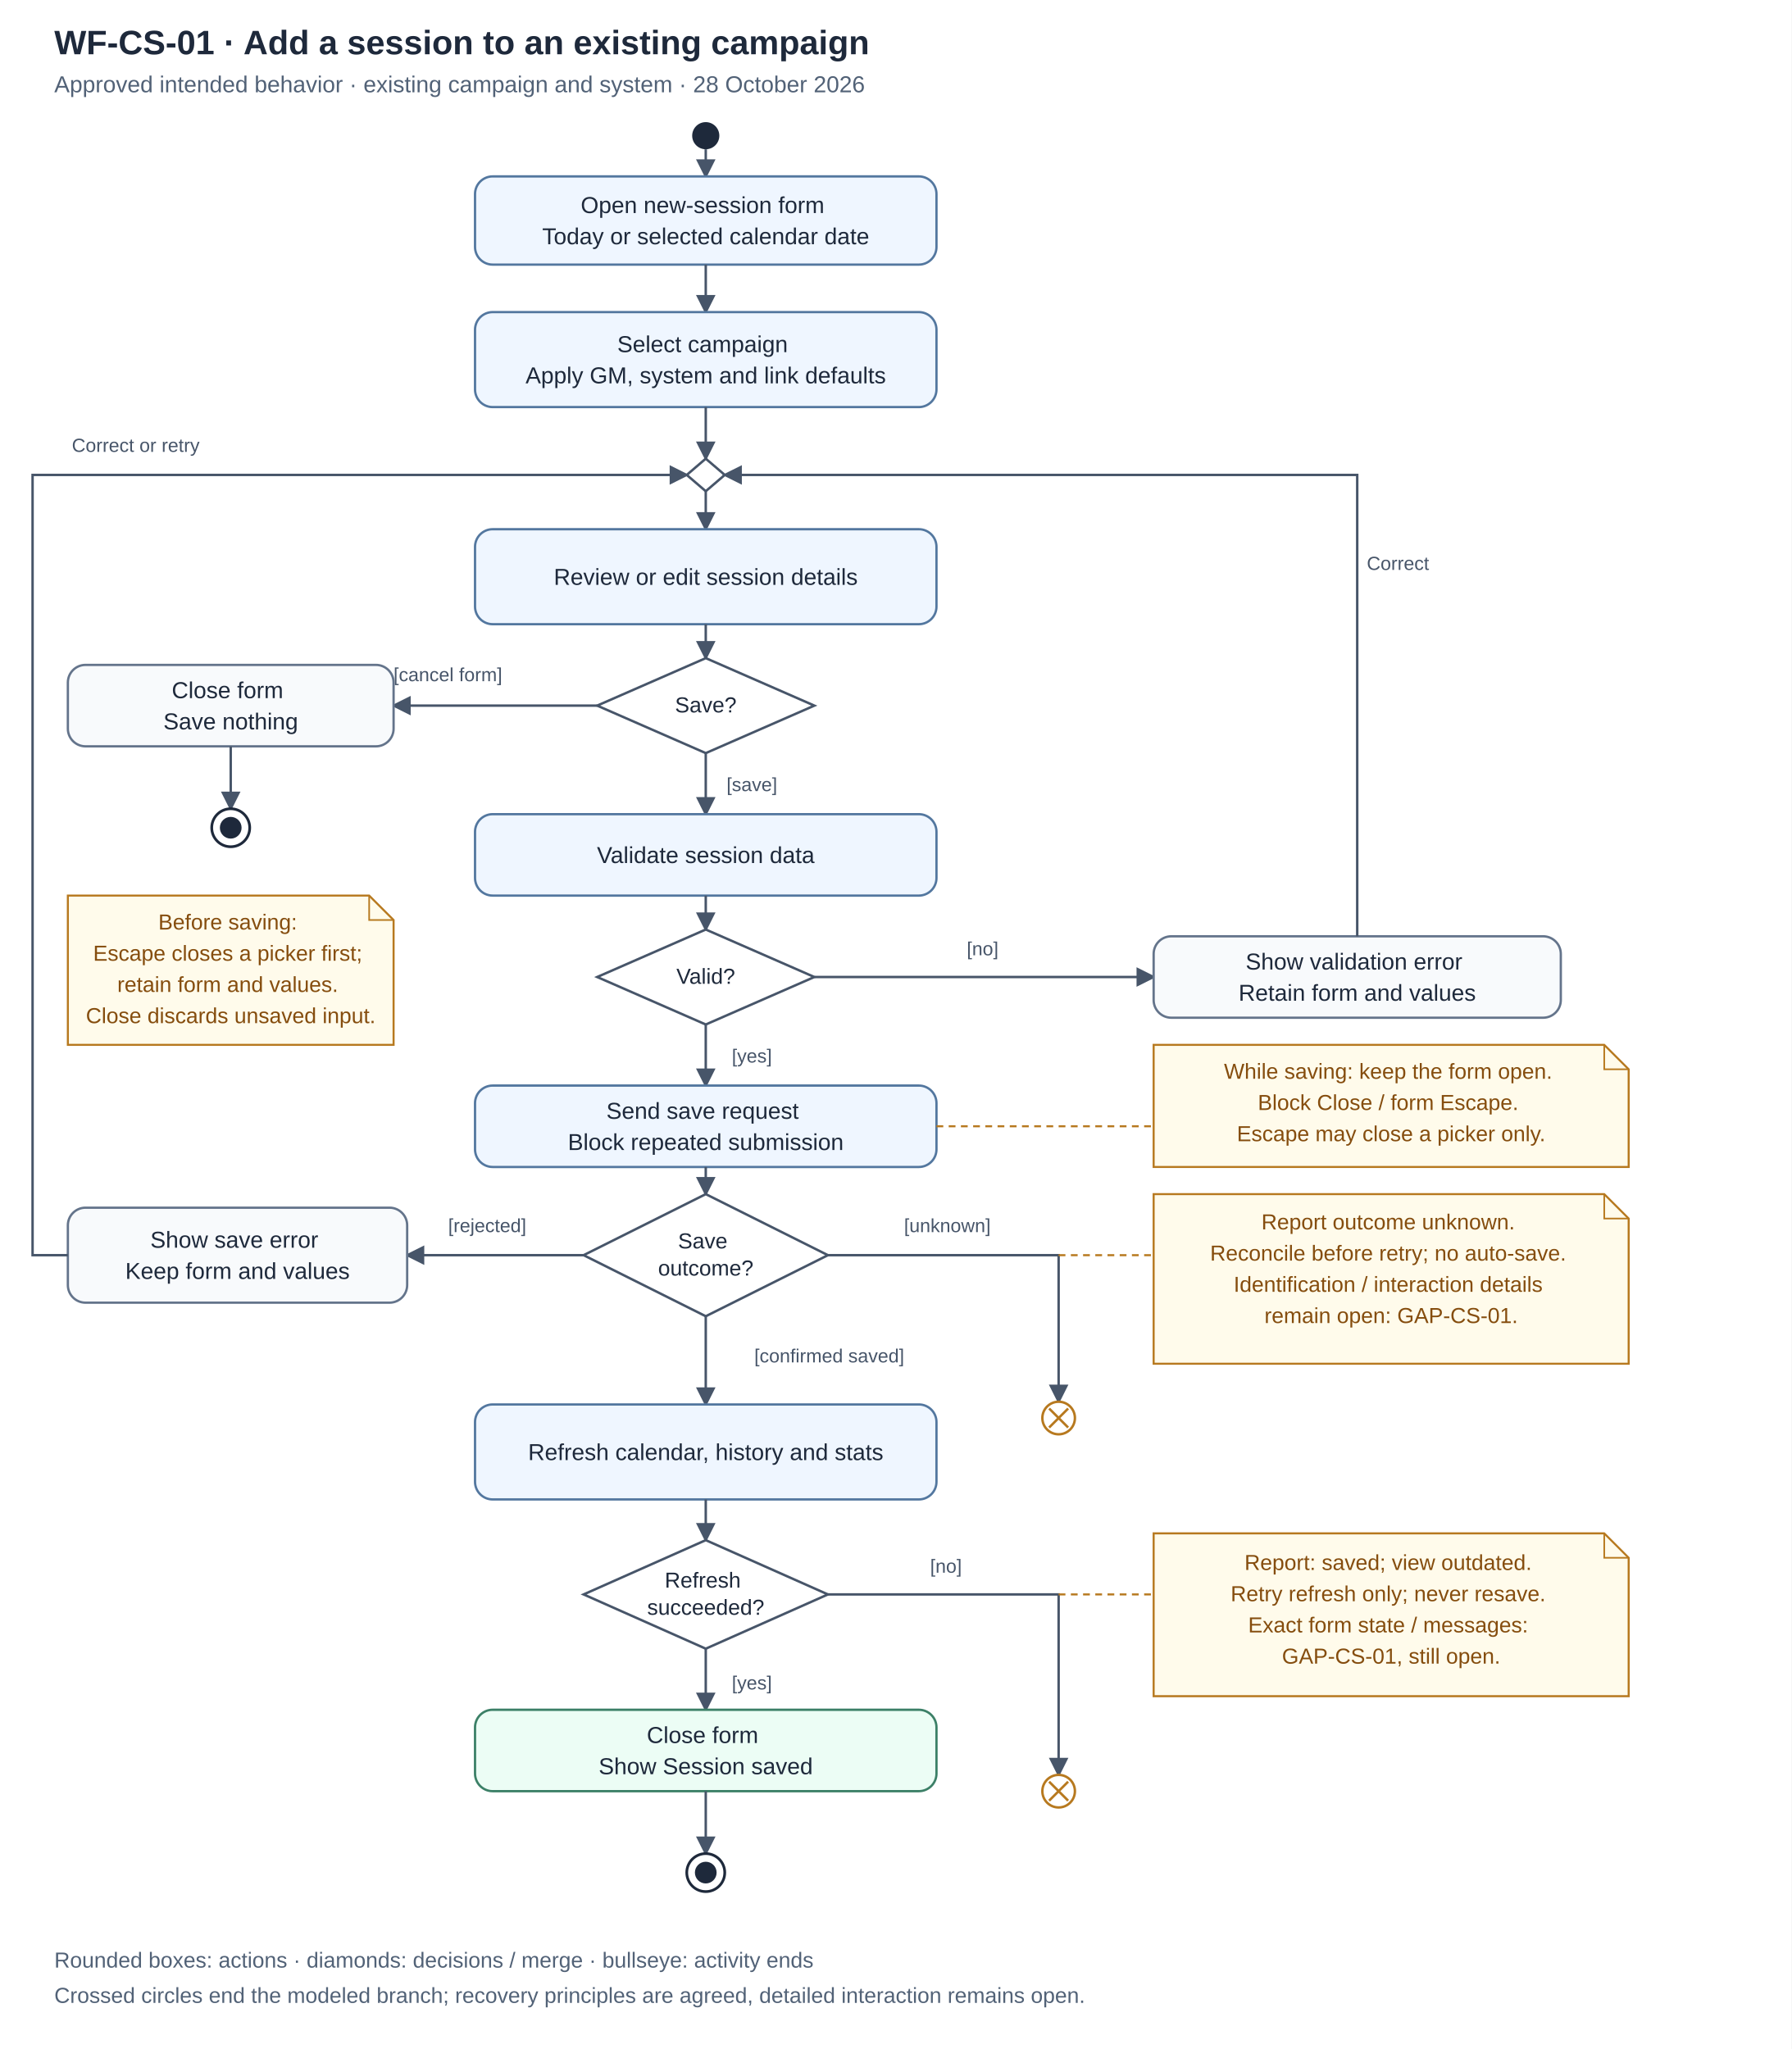
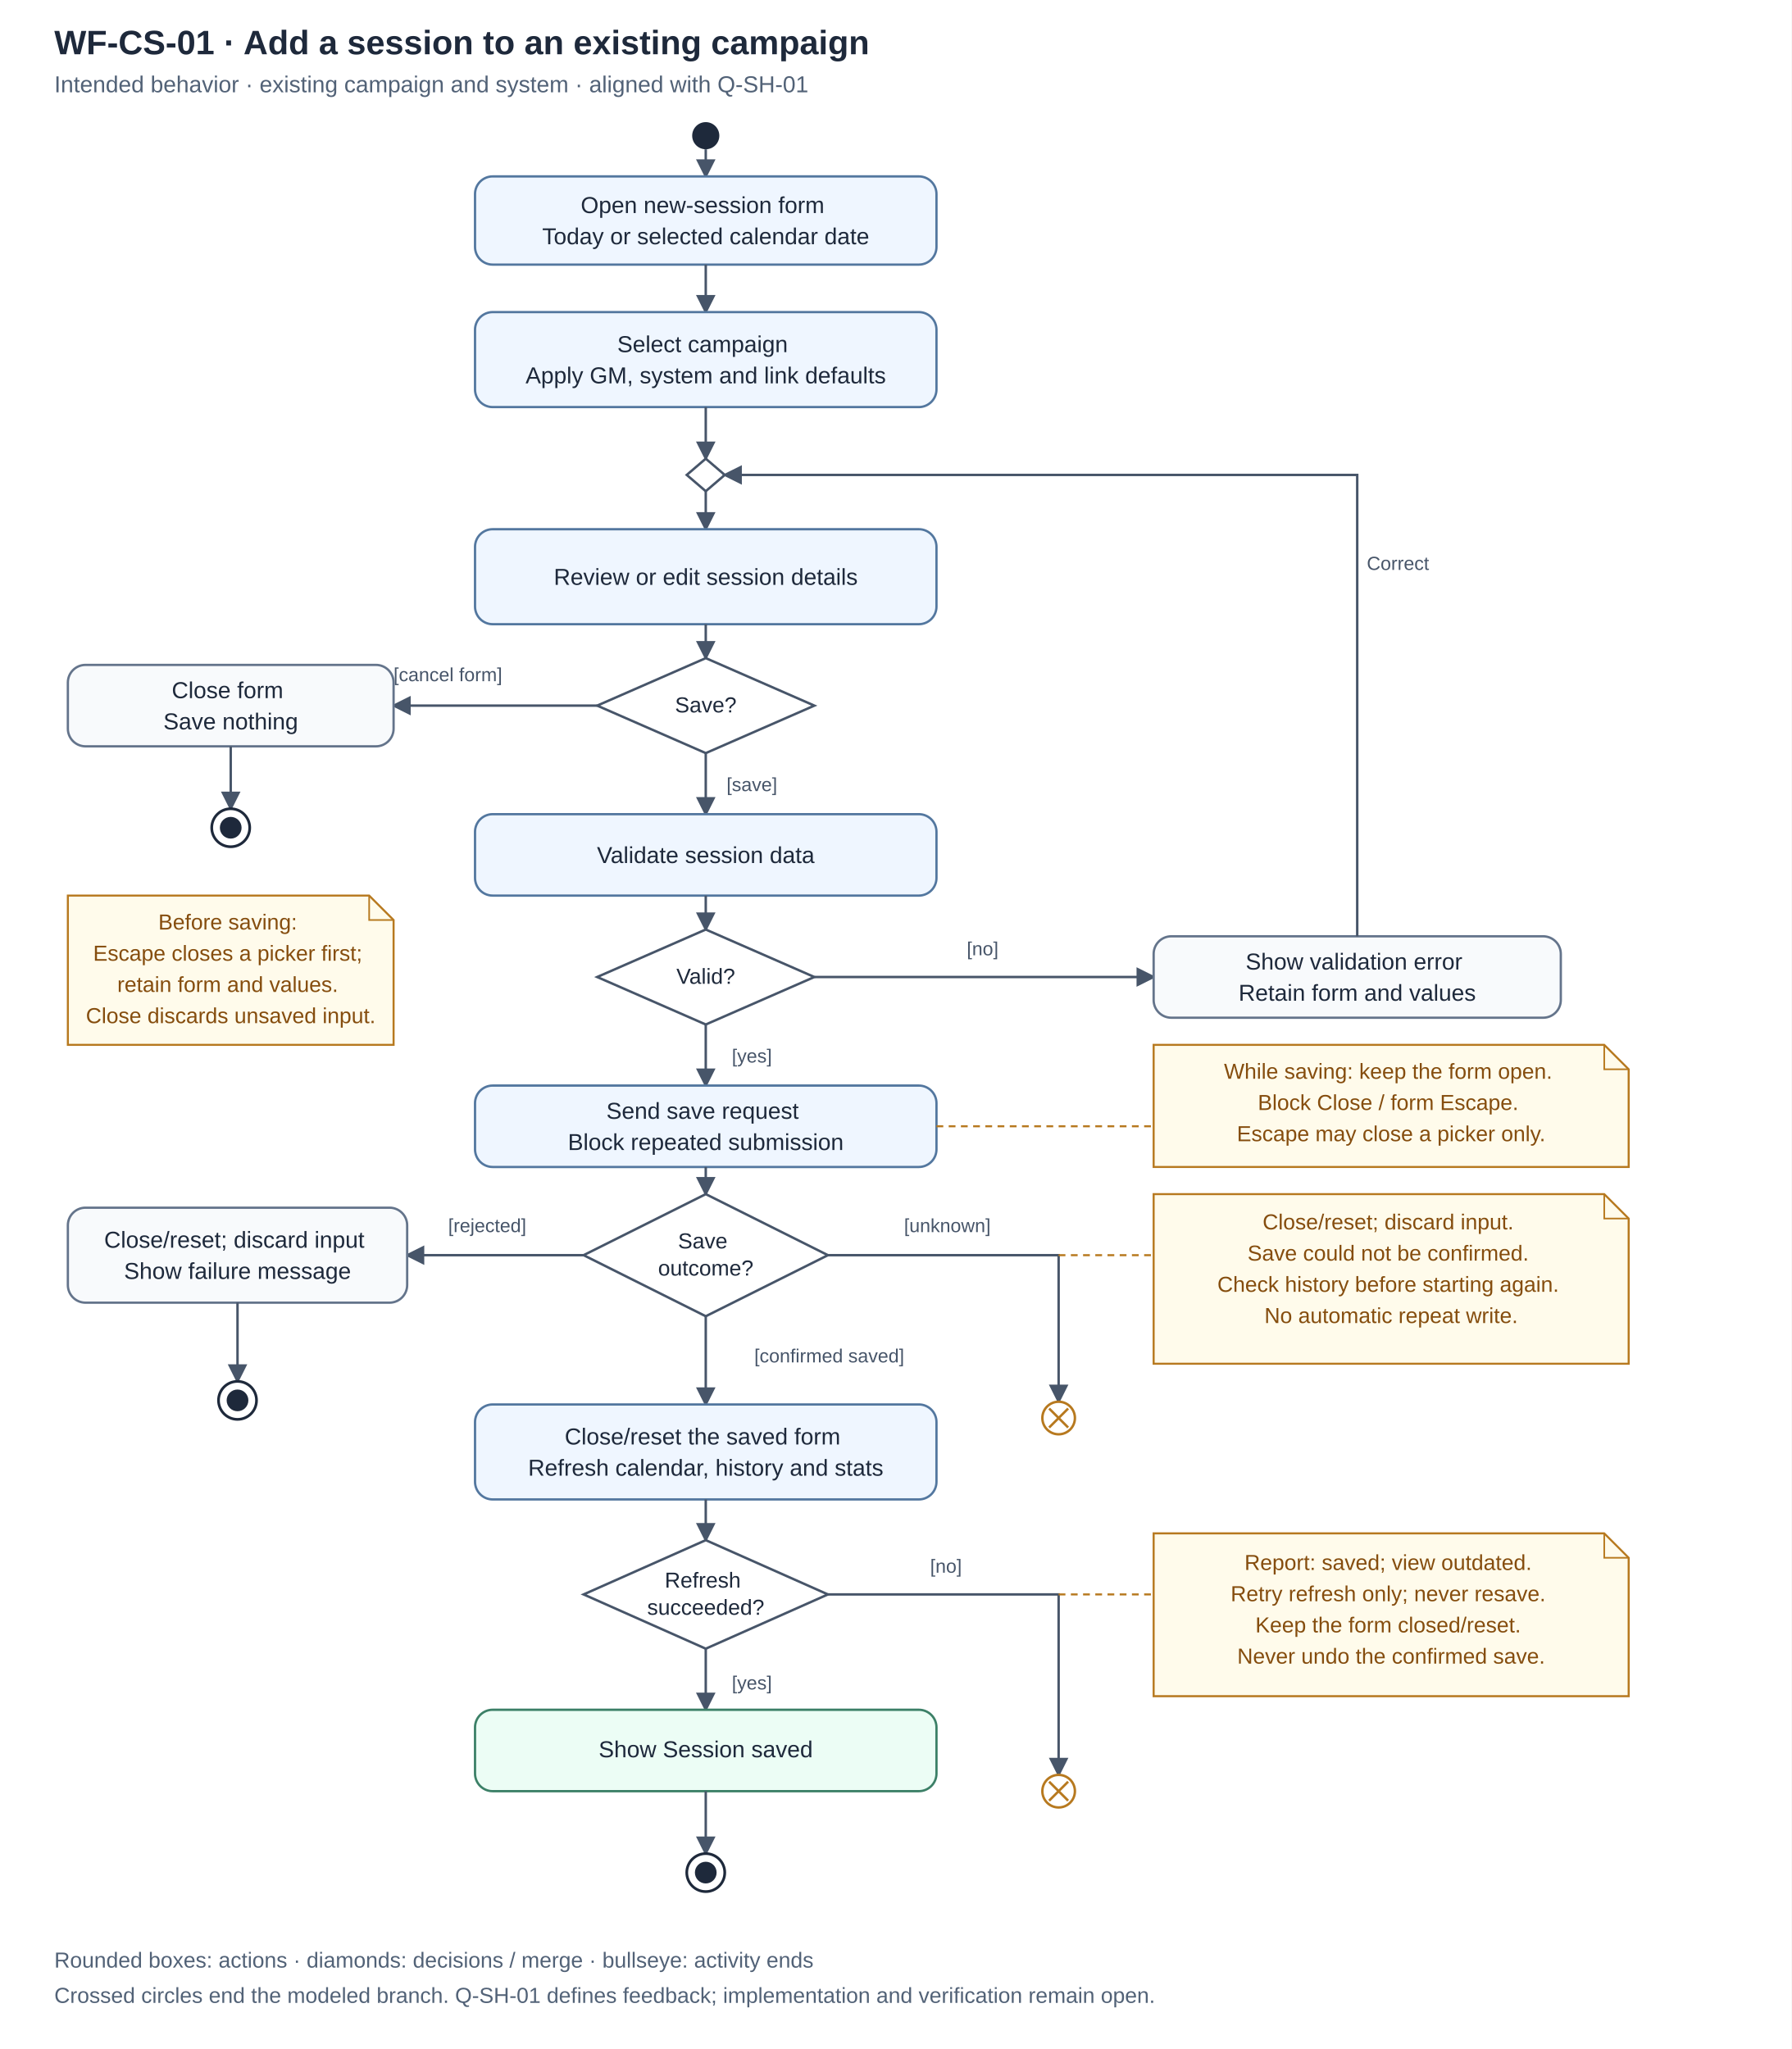
<svg xmlns="http://www.w3.org/2000/svg" width="1320" height="1510" viewBox="0 0 1320 1510" role="img" aria-labelledby="diagram-title diagram-description">
  <defs>
    <marker id="arrow" markerWidth="8" markerHeight="8" refX="7" refY="4" orient="auto">
      <path d="M0 0 L8 4 L0 8 Z" fill="#475569" />
    </marker>
  </defs>
  <style>
text{font-family:'Segoe UI',Arial,sans-serif;fill:#1e293b}
.title{font-size:25px;font-weight:650;text-anchor:start}
.subtitle{font-size:17px;fill:#526277;text-anchor:start}
.node-text{font-size:17px;text-anchor:middle}
.decision-text{font-size:16px;text-anchor:middle}
.guard{font-size:14px;text-anchor:middle;fill:#475569}
.footer{font-size:16px;text-anchor:start;fill:#526277}
.note-text{font-size:16px;text-anchor:middle;fill:#854d0e}
.action{fill:#eff6ff;stroke:#53779f;stroke-width:1.7}
.secondary{fill:#f8fafc;stroke:#64748b;stroke-width:1.7}
.success{fill:#ecfdf5;stroke:#3c8067;stroke-width:1.7}
.decision,.merge{fill:#fff;stroke:#475569;stroke-width:1.8}
.flow{fill:none;stroke:#475569;stroke-width:1.8;marker-end:url(#arrow)}
.association{fill:none;stroke:#b7791f;stroke-width:1.5;stroke-dasharray:5 4}
.note{fill:#fffbeb;stroke:#b7791f;stroke-width:1.5}
.note-fold{fill:none;stroke:#b7791f;stroke-width:1.2}
.start,.final-inner{fill:#1e293b}
.final-outer{fill:#fff;stroke:#1e293b;stroke-width:2}
.flow-final{fill:#fff;stroke:#b7791f;stroke-width:1.8}
.cross{fill:none;stroke:#b7791f;stroke-width:1.8}
</style>
  <rect width="1320" height="1510" fill="#fff" />
  <text x="40" y="40" class="title">
    <tspan x="40" dy="0">WF-CS-01 · Add a session to an existing campaign</tspan>
  </text>
  <text x="40" y="68" class="subtitle">
-     <tspan x="40" dy="0">Approved intended behavior · existing campaign and system · 28 October 2026</tspan>
+     <tspan x="40" dy="0">Intended behavior · existing campaign and system · aligned with Q-SH-01</tspan>
  </text>
  <circle class="start" cx="520" cy="100" r="10" />
  <path class="flow" d="M520 110 V130" />
  <g id="open-form">
    <rect class="action" x="350" y="130" width="340" height="65" rx="13" />
    <text x="520" y="157" class="node-text">
      <tspan x="520" dy="0">Open new-session form</tspan>
      <tspan x="520" dy="23">Today or selected calendar date</tspan>
    </text>
  </g>
  <path class="flow" d="M520 195 V230" />
  <g id="campaign-defaults">
    <rect class="action" x="350" y="230" width="340" height="70" rx="13" />
    <text x="520" y="259.5" class="node-text">
      <tspan x="520" dy="0">Select campaign</tspan>
      <tspan x="520" dy="23">Apply GM, system and link defaults</tspan>
    </text>
  </g>
  <path class="flow" d="M520 300 V338" />
  <polygon class="merge" points="520,338 534,350 520,362 506,350" />
  <path class="flow" d="M520 362 V390" />
  <g id="review-details">
    <rect class="action" x="350" y="390" width="340" height="70" rx="13" />
    <text x="520" y="431" class="node-text">
      <tspan x="520" dy="0">Review or edit session details</tspan>
    </text>
  </g>
  <path class="flow" d="M520 460 V485" />
  <g id="owner-choice">
    <polygon class="decision" points="520,485 600,520 520,555 440,520" />
    <text x="520" y="525" class="decision-text">
      <tspan x="520" dy="0">Save?</tspan>
    </text>
  </g>
  <path class="flow" d="M440 520 H290" />
  <text x="330" y="502" class="guard">
    <tspan x="330" dy="0">[cancel form]</tspan>
  </text>
  <g id="cancel">
    <rect class="secondary" x="50" y="490" width="240" height="60" rx="13" />
    <text x="170" y="514.5" class="node-text">
      <tspan x="170" dy="0">Close form</tspan>
      <tspan x="170" dy="23">Save nothing</tspan>
    </text>
  </g>
  <path class="flow" d="M170 550 V596" />
  <g>
    <circle class="final-outer" cx="170" cy="610" r="14" />
    <circle class="final-inner" cx="170" cy="610" r="8" />
  </g>
  <g id="cancel-picker-rule">
    <path class="note" d="M50 660 H272 L290 678 V770 H50 Z" />
    <path class="note-fold" d="M272 660 V678 H290" />
    <text x="170" y="685" class="note-text">
      <tspan x="170" dy="0">Before saving:</tspan>
      <tspan x="170" dy="23">Escape closes a picker first;</tspan>
      <tspan x="170" dy="23">retain form and values.</tspan>
      <tspan x="170" dy="23">Close discards unsaved input.</tspan>
    </text>
  </g>
  <path class="flow" d="M520 555 V600" />
  <text x="554" y="583" class="guard">
    <tspan x="554" dy="0">[save]</tspan>
  </text>
  <g id="validate">
    <rect class="action" x="350" y="600" width="340" height="60" rx="13" />
    <text x="520" y="636" class="node-text">
      <tspan x="520" dy="0">Validate session data</tspan>
    </text>
  </g>
  <path class="flow" d="M520 660 V685" />
  <g id="valid-data">
    <polygon class="decision" points="520,685 600,720 520,755 440,720" />
    <text x="520" y="725" class="decision-text">
      <tspan x="520" dy="0">Valid?</tspan>
    </text>
  </g>
  <path class="flow" d="M600 720 H850" />
  <text x="724" y="704" class="guard">
    <tspan x="724" dy="0">[no]</tspan>
  </text>
  <g id="validation-error">
    <rect class="secondary" x="850" y="690" width="300" height="60" rx="13" />
    <text x="1000" y="714.5" class="node-text">
      <tspan x="1000" dy="0">Show validation error</tspan>
      <tspan x="1000" dy="23">Retain form and values</tspan>
    </text>
  </g>
  <path class="flow" d="M1000 690 V350 H534" />
  <text x="1030" y="420" class="guard">
    <tspan x="1030" dy="0">Correct</tspan>
  </text>
  <path class="flow" d="M520 755 V800" />
  <text x="554" y="783" class="guard">
    <tspan x="554" dy="0">[yes]</tspan>
  </text>
  <g id="submit">
    <rect class="action" x="350" y="800" width="340" height="60" rx="13" />
    <text x="520" y="824.5" class="node-text">
      <tspan x="520" dy="0">Send save request</tspan>
      <tspan x="520" dy="23">Block repeated submission</tspan>
    </text>
  </g>
  <g id="pending-form-rule">
    <path class="note" d="M850 770 H1182 L1200 788 V860 H850 Z" />
    <path class="note-fold" d="M1182 770 V788 H1200" />
    <text x="1025" y="795" class="note-text">
      <tspan x="1025" dy="0">While saving: keep the form open.</tspan>
      <tspan x="1025" dy="23">Block Close / form Escape.</tspan>
      <tspan x="1025" dy="23">Escape may close a picker only.</tspan>
    </text>
  </g>
  <path class="association" d="M690 830 H850" />
  <path class="flow" d="M520 860 V880" />
  <g id="save-outcome">
    <polygon class="decision" points="520,880 610,925 520,970 430,925" />
    <text x="520" y="920" class="decision-text">
      <tspan x="520" dy="0">Save</tspan>
      <tspan x="520" dy="20">outcome?</tspan>
    </text>
  </g>
  <path class="flow" d="M430 925 H300" />
  <text x="359" y="908" class="guard">
    <tspan x="359" dy="0">[rejected]</tspan>
  </text>
  <g id="save-rejected">
    <rect class="secondary" x="50" y="890" width="250" height="70" rx="13" />
    <text x="175" y="919.5" class="node-text">
-       <tspan x="175" dy="0">Show save error</tspan>
-       <tspan x="175" dy="23">Keep form and values</tspan>
-     </text>
-   </g>
-   <path class="flow" d="M50 925 H24 V350 H506" />
-   <text x="100" y="333" class="guard">
-     <tspan x="100" dy="0">Correct or retry</tspan>
-   </text>
+       <tspan x="175" dy="0">Close/reset; discard input</tspan>
+       <tspan x="175" dy="23">Show failure message</tspan>
+     </text>
+   </g>
+   <path class="flow" d="M175 960 V1018" />
+   <g>
+     <circle class="final-outer" cx="175" cy="1032" r="14" />
+     <circle class="final-inner" cx="175" cy="1032" r="8" />
+   </g>
  <path class="flow" d="M610 925 H780 V1033" />
  <text x="698" y="908" class="guard">
    <tspan x="698" dy="0">[unknown]</tspan>
  </text>
  <g>
    <circle class="flow-final" cx="780" cy="1045" r="12" />
    <path class="cross" d="M773 1038 L787 1052 M773 1052 L787 1038" />
  </g>
  <path class="association" d="M780 925 H850" />
  <g id="unknown-outcome">
    <path class="note" d="M850 880 H1182 L1200 898 V1005 H850 Z" />
    <path class="note-fold" d="M1182 880 V898 H1200" />
    <text x="1025" y="906" class="note-text">
-       <tspan x="1025" dy="0">Report outcome unknown.</tspan>
-       <tspan x="1025" dy="23">Reconcile before retry; no auto-save.</tspan>
-       <tspan x="1025" dy="23">Identification / interaction details</tspan>
-       <tspan x="1025" dy="23">remain open: GAP-CS-01.</tspan>
+       <tspan x="1025" dy="0">Close/reset; discard input.</tspan>
+       <tspan x="1025" dy="23">Save could not be confirmed.</tspan>
+       <tspan x="1025" dy="23">Check history before starting again.</tspan>
+       <tspan x="1025" dy="23">No automatic repeat write.</tspan>
    </text>
  </g>
  <path class="flow" d="M520 970 V1035" />
  <text x="611" y="1004" class="guard">
    <tspan x="611" dy="0">[confirmed saved]</tspan>
  </text>
  <g id="refresh">
    <rect class="action" x="350" y="1035" width="340" height="70" rx="13" />
-     <text x="520" y="1076" class="node-text">
-       <tspan x="520" dy="0">Refresh calendar, history and stats</tspan>
+     <text x="520" y="1064.5" class="node-text">
+       <tspan x="520" dy="0">Close/reset the saved form</tspan>
+       <tspan x="520" dy="23">Refresh calendar, history and stats</tspan>
    </text>
  </g>
  <path class="flow" d="M520 1105 V1135" />
  <g id="refresh-result">
    <polygon class="decision" points="520,1135 610,1175 520,1215 430,1175" />
    <text x="520" y="1170" class="decision-text">
      <tspan x="520" dy="0">Refresh</tspan>
      <tspan x="520" dy="20">succeeded?</tspan>
    </text>
  </g>
  <path class="flow" d="M610 1175 H780 V1308" />
  <text x="697" y="1159" class="guard">
    <tspan x="697" dy="0">[no]</tspan>
  </text>
  <g>
    <circle class="flow-final" cx="780" cy="1320" r="12" />
    <path class="cross" d="M773 1313 L787 1327 M773 1327 L787 1313" />
  </g>
  <path class="association" d="M780 1175 H850" />
  <g id="refresh-failed">
    <path class="note" d="M850 1130 H1182 L1200 1148 V1250 H850 Z" />
    <path class="note-fold" d="M1182 1130 V1148 H1200" />
    <text x="1025" y="1157" class="note-text">
      <tspan x="1025" dy="0">Report: saved; view outdated.</tspan>
      <tspan x="1025" dy="23">Retry refresh only; never resave.</tspan>
-       <tspan x="1025" dy="23">Exact form state / messages:</tspan>
-       <tspan x="1025" dy="23">GAP-CS-01, still open.</tspan>
+       <tspan x="1025" dy="23">Keep the form closed/reset.</tspan>
+       <tspan x="1025" dy="23">Never undo the confirmed save.</tspan>
    </text>
  </g>
  <path class="flow" d="M520 1215 V1260" />
  <text x="554" y="1245" class="guard">
    <tspan x="554" dy="0">[yes]</tspan>
  </text>
  <g id="success">
    <rect class="success" x="350" y="1260" width="340" height="60" rx="13" />
-     <text x="520" y="1284.5" class="node-text">
-       <tspan x="520" dy="0">Close form</tspan>
-       <tspan x="520" dy="23">Show Session saved</tspan>
+     <text x="520" y="1295" class="node-text">
+       <tspan x="520" dy="0">Show Session saved</tspan>
    </text>
  </g>
  <path class="flow" d="M520 1320 V1366" />
  <g>
    <circle class="final-outer" cx="520" cy="1380" r="14" />
    <circle class="final-inner" cx="520" cy="1380" r="8" />
  </g>
  <text x="40" y="1450" class="footer">
    <tspan x="40" dy="0">Rounded boxes: actions · diamonds: decisions / merge · bullseye: activity ends</tspan>
  </text>
  <text x="40" y="1476" class="footer">
-     <tspan x="40" dy="0">Crossed circles end the modeled branch; recovery principles are agreed, detailed interaction remains open.</tspan>
+     <tspan x="40" dy="0">Crossed circles end the modeled branch. Q-SH-01 defines feedback; implementation and verification remain open.</tspan>
  </text>
</svg>
